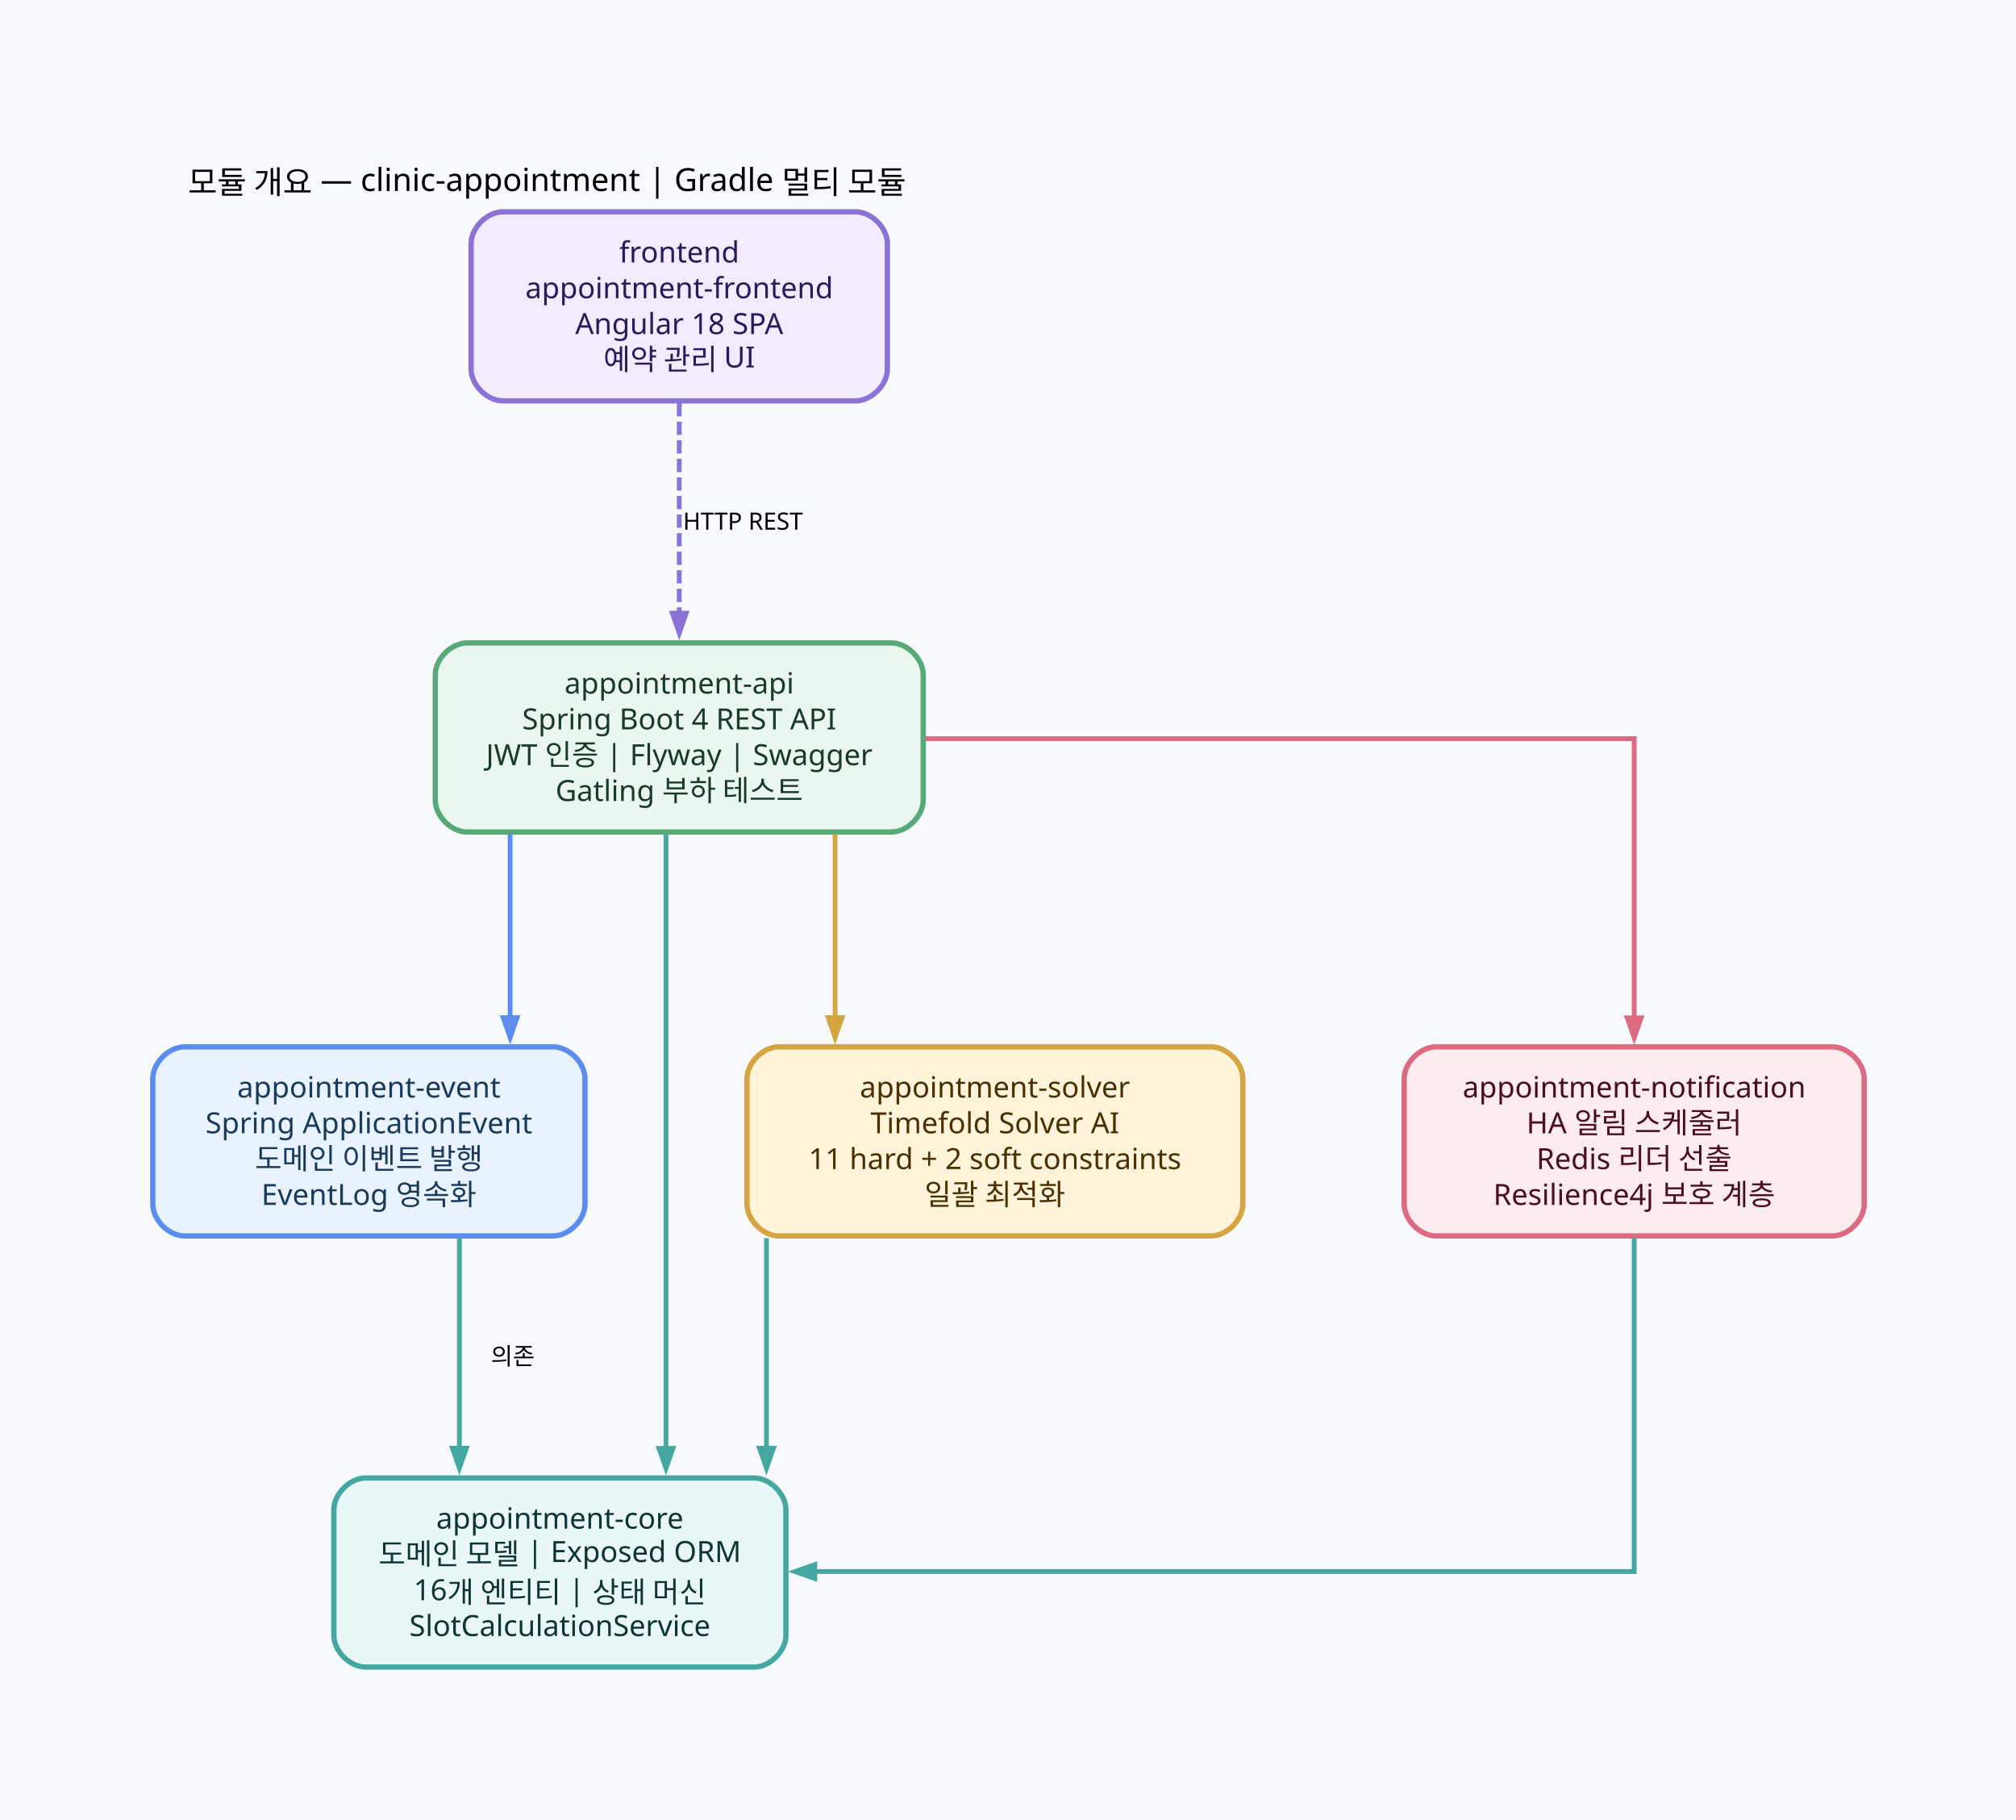
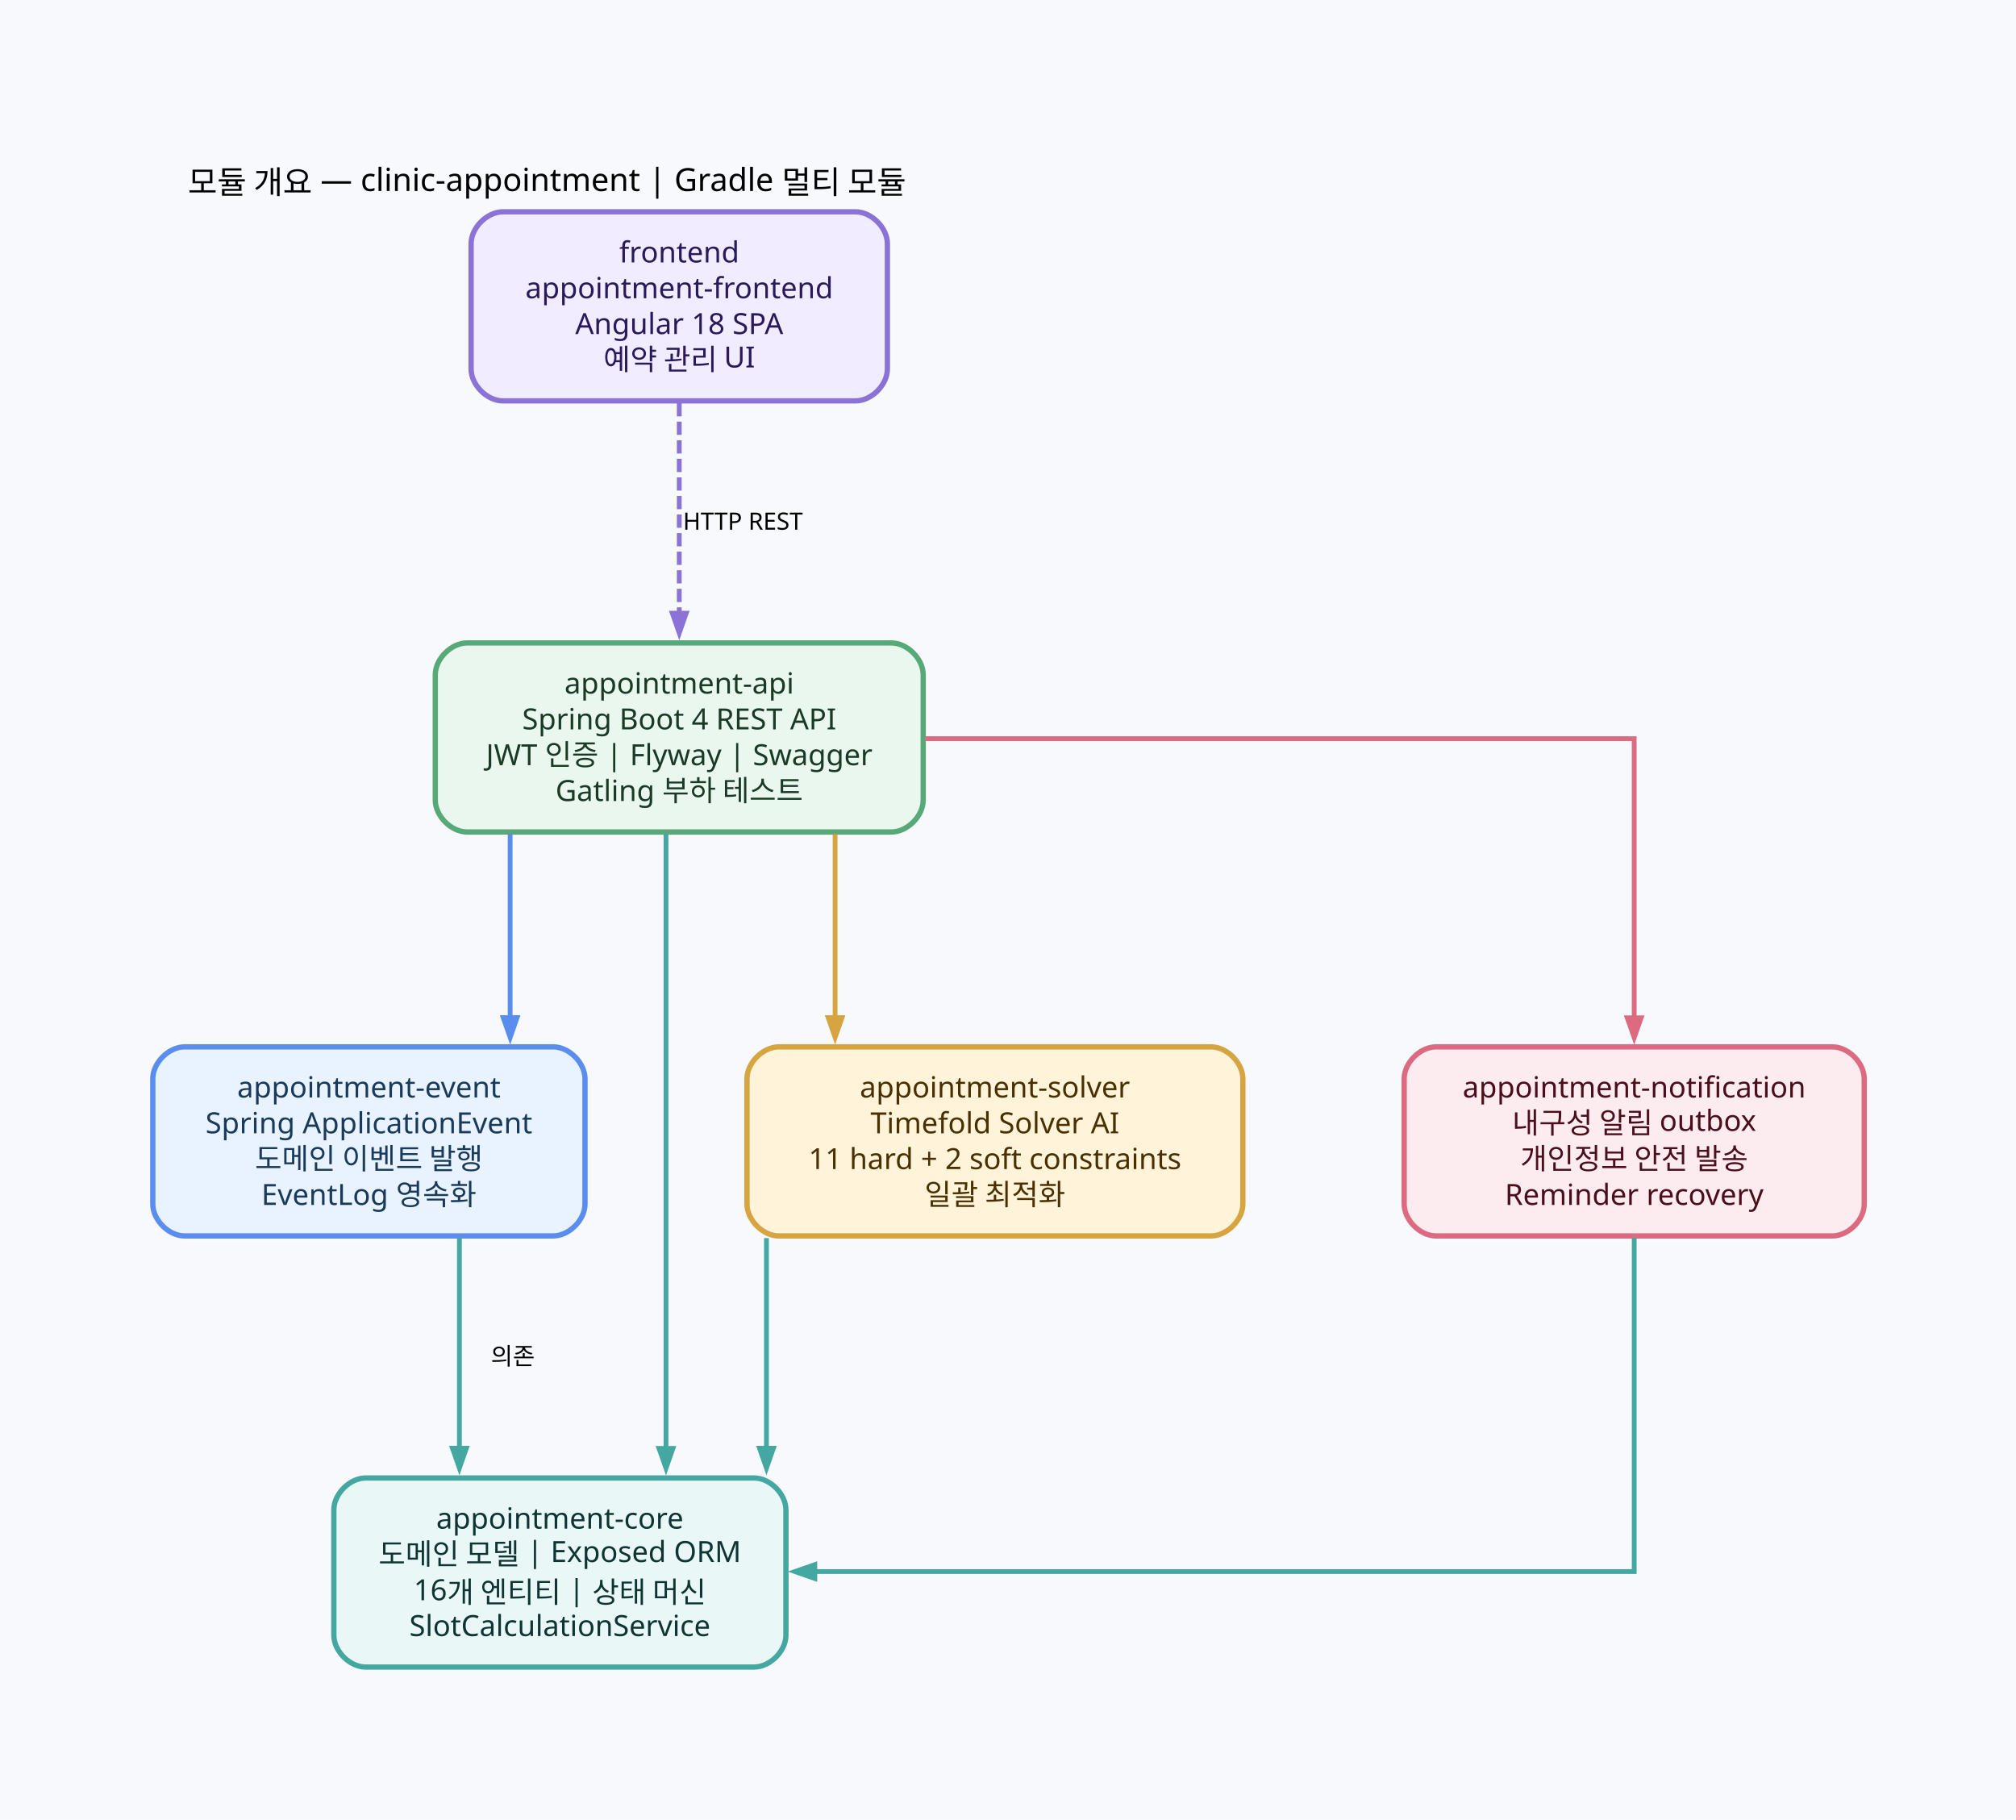
<svg xmlns="http://www.w3.org/2000/svg" width="760pt" height="686pt" viewBox="0.00 0.00 760.00 686.00">
  <g id="graph0" class="graph" transform="scale(1 1) rotate(0) translate(57.6 628.47)">
    <polygon fill="#f7f9fc" stroke="none" points="-57.6,57.6 -57.6,-628.47 702.78,-628.47 702.78,57.6 -57.6,57.6" />
    <text xml:space="preserve" text-anchor="middle" x="148.62" y="-555.47" font-family="goorm Sans" font-size="12.00">모듈 개요 — clinic-appointment | Gradle 멀티 모듈</text>
    <g id="node1" class="node">
      <path fill="#e9f7f6" stroke="#45a7a1" stroke-width="2" d="M226.68,-71.28C226.68,-71.28 80.25,-71.28 80.25,-71.28 74.25,-71.28 68.25,-65.28 68.25,-59.28 68.25,-59.28 68.25,-12 68.25,-12 68.25,-6 74.25,0 80.25,0 80.25,0 226.68,0 226.68,0 232.68,0 238.68,-6 238.68,-12 238.68,-12 238.68,-59.28 238.68,-59.28 238.68,-65.28 232.68,-71.28 226.68,-71.28" />
      <text xml:space="preserve" text-anchor="middle" x="153.47" y="-52.19" font-family="goorm Sans" font-size="11.00" fill="#0e3533">appointment-core</text>
      <text xml:space="preserve" text-anchor="middle" x="153.47" y="-38.69" font-family="goorm Sans" font-size="11.00" fill="#0e3533">도메인 모델 | Exposed ORM</text>
      <text xml:space="preserve" text-anchor="middle" x="153.47" y="-25.19" font-family="goorm Sans" font-size="11.00" fill="#0e3533">16개 엔티티 | 상태 머신</text>
      <text xml:space="preserve" text-anchor="middle" x="153.47" y="-11.69" font-family="goorm Sans" font-size="11.00" fill="#0e3533">SlotCalculationService</text>
    </g>
    <g id="node2" class="node">
      <path fill="#e8f3ff" stroke="#5b8def" stroke-width="2" d="M150.93,-233.81C150.93,-233.81 12,-233.81 12,-233.81 6,-233.81 0,-227.81 0,-221.81 0,-221.81 0,-174.53 0,-174.53 0,-168.53 6,-162.53 12,-162.53 12,-162.53 150.93,-162.53 150.93,-162.53 156.93,-162.53 162.93,-168.53 162.93,-174.53 162.93,-174.53 162.93,-221.81 162.93,-221.81 162.93,-227.81 156.93,-233.81 150.93,-233.81" />
      <text xml:space="preserve" text-anchor="middle" x="81.47" y="-214.72" font-family="goorm Sans" font-size="11.00" fill="#1a3a5c">appointment-event</text>
      <text xml:space="preserve" text-anchor="middle" x="81.47" y="-201.22" font-family="goorm Sans" font-size="11.00" fill="#1a3a5c">Spring ApplicationEvent</text>
      <text xml:space="preserve" text-anchor="middle" x="81.47" y="-187.72" font-family="goorm Sans" font-size="11.00" fill="#1a3a5c">도메인 이벤트 발행</text>
      <text xml:space="preserve" text-anchor="middle" x="81.47" y="-174.22" font-family="goorm Sans" font-size="11.00" fill="#1a3a5c">EventLog 영속화</text>
    </g>
    <g id="edge1" class="edge">
      <path fill="none" stroke="#45a7a1" stroke-width="1.8" d="M115.59,-161.7C115.59,-161.7 115.59,-82.5 115.59,-82.5" />
      <polygon fill="#45a7a1" stroke="#45a7a1" stroke-width="1.8" points="118.22,-82.5 115.59,-75 112.97,-82.5 118.22,-82.5" />
      <text xml:space="preserve" text-anchor="middle" x="135.72" y="-113.98" font-family="goorm Sans" font-size="9.00">의존</text>
    </g>
    <g id="node3" class="node">
      <path fill="#fff3d9" stroke="#d6a441" stroke-width="2" d="M398.93,-233.81C398.93,-233.81 236,-233.81 236,-233.81 230,-233.81 224,-227.81 224,-221.81 224,-221.81 224,-174.53 224,-174.53 224,-168.53 230,-162.53 236,-162.53 236,-162.53 398.93,-162.53 398.93,-162.53 404.93,-162.53 410.93,-168.53 410.93,-174.53 410.93,-174.53 410.93,-221.81 410.93,-221.81 410.93,-227.81 404.93,-233.81 398.93,-233.81" />
      <text xml:space="preserve" text-anchor="middle" x="317.47" y="-214.72" font-family="goorm Sans" font-size="11.00" fill="#4a3000">appointment-solver</text>
      <text xml:space="preserve" text-anchor="middle" x="317.47" y="-201.22" font-family="goorm Sans" font-size="11.00" fill="#4a3000">Timefold Solver AI</text>
      <text xml:space="preserve" text-anchor="middle" x="317.47" y="-187.72" font-family="goorm Sans" font-size="11.00" fill="#4a3000">11 hard + 2 soft constraints</text>
      <text xml:space="preserve" text-anchor="middle" x="317.47" y="-174.22" font-family="goorm Sans" font-size="11.00" fill="#4a3000">일괄 최적화</text>
    </g>
    <g id="edge2" class="edge">
      <path fill="none" stroke="#45a7a1" stroke-width="1.8" d="M231.34,-161.7C231.34,-161.7 231.34,-82.5 231.34,-82.5" />
      <polygon fill="#45a7a1" stroke="#45a7a1" stroke-width="1.8" points="233.97,-82.5 231.34,-75 228.72,-82.5 233.97,-82.5" />
    </g>
    <g id="node4" class="node">
      <path fill="#fdecef" stroke="#dc6b82" stroke-width="2" d="M633.18,-233.81C633.18,-233.81 483.75,-233.81 483.75,-233.81 477.75,-233.81 471.75,-227.81 471.75,-221.81 471.75,-221.81 471.75,-174.53 471.75,-174.53 471.75,-168.53 477.75,-162.53 483.75,-162.53 483.75,-162.53 633.18,-162.53 633.18,-162.53 639.18,-162.53 645.18,-168.53 645.18,-174.53 645.18,-174.53 645.18,-221.81 645.18,-221.81 645.18,-227.81 639.18,-233.81 633.18,-233.81" />
      <text xml:space="preserve" text-anchor="middle" x="558.47" y="-214.72" font-family="goorm Sans" font-size="11.00" fill="#4a0e1c">appointment-notification</text>
-       <text xml:space="preserve" text-anchor="middle" x="558.47" y="-201.22" font-family="goorm Sans" font-size="11.00" fill="#4a0e1c">HA 알림 스케줄러</text>
-       <text xml:space="preserve" text-anchor="middle" x="558.47" y="-187.72" font-family="goorm Sans" font-size="11.00" fill="#4a0e1c">Redis 리더 선출</text>
-       <text xml:space="preserve" text-anchor="middle" x="558.47" y="-174.22" font-family="goorm Sans" font-size="11.00" fill="#4a0e1c">Resilience4j 보호 계층</text>
+       <text xml:space="preserve" text-anchor="middle" x="558.47" y="-201.22" font-family="goorm Sans" font-size="11.00" fill="#4a0e1c">내구성 알림 outbox</text>
+       <text xml:space="preserve" text-anchor="middle" x="558.47" y="-187.72" font-family="goorm Sans" font-size="11.00" fill="#4a0e1c">개인정보 안전 발송</text>
+       <text xml:space="preserve" text-anchor="middle" x="558.47" y="-174.22" font-family="goorm Sans" font-size="11.00" fill="#4a0e1c">Reminder recovery</text>
    </g>
    <g id="edge3" class="edge">
      <path fill="none" stroke="#45a7a1" stroke-width="1.8" d="M558.47,-161.78C558.47,-113.96 558.47,-36 558.47,-36 558.47,-36 249.58,-36 249.58,-36" />
      <polygon fill="#45a7a1" stroke="#45a7a1" stroke-width="1.8" points="249.58,-33.38 242.08,-36 249.58,-38.63 249.58,-33.38" />
    </g>
    <g id="node5" class="node">
      <path fill="#eaf7ef" stroke="#58a978" stroke-width="2" d="M278.43,-386.09C278.43,-386.09 118.5,-386.09 118.5,-386.09 112.5,-386.09 106.5,-380.09 106.5,-374.09 106.5,-374.09 106.5,-326.81 106.5,-326.81 106.5,-320.81 112.5,-314.81 118.5,-314.81 118.5,-314.81 278.43,-314.81 278.43,-314.81 284.43,-314.81 290.43,-320.81 290.43,-326.81 290.43,-326.81 290.43,-374.09 290.43,-374.09 290.43,-380.09 284.43,-386.09 278.43,-386.09" />
      <text xml:space="preserve" text-anchor="middle" x="198.47" y="-367" font-family="goorm Sans" font-size="11.00" fill="#1a3a26">appointment-api</text>
      <text xml:space="preserve" text-anchor="middle" x="198.47" y="-353.5" font-family="goorm Sans" font-size="11.00" fill="#1a3a26">Spring Boot 4 REST API</text>
      <text xml:space="preserve" text-anchor="middle" x="198.47" y="-340" font-family="goorm Sans" font-size="11.00" fill="#1a3a26">JWT 인증 | Flyway | Swagger</text>
      <text xml:space="preserve" text-anchor="middle" x="198.47" y="-326.5" font-family="goorm Sans" font-size="11.00" fill="#1a3a26">Gatling 부하 테스트</text>
    </g>
    <g id="edge4" class="edge">
      <path fill="none" stroke="#45a7a1" stroke-width="1.8" d="M193.47,-314.03C193.47,-314.03 193.47,-82.44 193.47,-82.44" />
      <polygon fill="#45a7a1" stroke="#45a7a1" stroke-width="1.8" points="196.09,-82.44 193.47,-74.94 190.84,-82.44 196.09,-82.44" />
    </g>
    <g id="edge5" class="edge">
      <path fill="none" stroke="#5b8def" stroke-width="1.8" d="M134.72,-313.98C134.72,-313.98 134.72,-244.84 134.72,-244.84" />
      <polygon fill="#5b8def" stroke="#5b8def" stroke-width="1.8" points="137.34,-244.84 134.72,-237.34 132.09,-244.84 137.34,-244.84" />
    </g>
    <g id="edge6" class="edge">
      <path fill="none" stroke="#d6a441" stroke-width="1.8" d="M257.22,-313.98C257.22,-313.98 257.22,-244.84 257.22,-244.84" />
      <polygon fill="#d6a441" stroke="#d6a441" stroke-width="1.8" points="259.84,-244.84 257.22,-237.34 254.59,-244.84 259.84,-244.84" />
    </g>
    <g id="edge7" class="edge">
      <path fill="none" stroke="#dc6b82" stroke-width="1.8" d="M291.17,-350C397.84,-350 558.47,-350 558.47,-350 558.47,-350 558.47,-244.76 558.47,-244.76" />
      <polygon fill="#dc6b82" stroke="#dc6b82" stroke-width="1.8" points="561.09,-244.76 558.47,-237.26 555.84,-244.76 561.09,-244.76" />
    </g>
    <g id="node6" class="node">
      <path fill="#f1ecff" stroke="#8a72d6" stroke-width="2" d="M264.93,-548.62C264.93,-548.62 132,-548.62 132,-548.62 126,-548.62 120,-542.62 120,-536.62 120,-536.62 120,-489.34 120,-489.34 120,-483.34 126,-477.34 132,-477.34 132,-477.34 264.93,-477.34 264.93,-477.34 270.93,-477.34 276.93,-483.34 276.93,-489.34 276.93,-489.34 276.93,-536.62 276.93,-536.62 276.93,-542.62 270.93,-548.62 264.93,-548.62" />
      <text xml:space="preserve" text-anchor="middle" x="198.47" y="-529.53" font-family="goorm Sans" font-size="11.00" fill="#2a1a5c">frontend</text>
      <text xml:space="preserve" text-anchor="middle" x="198.47" y="-516.03" font-family="goorm Sans" font-size="11.00" fill="#2a1a5c">appointment-frontend</text>
      <text xml:space="preserve" text-anchor="middle" x="198.47" y="-502.53" font-family="goorm Sans" font-size="11.00" fill="#2a1a5c">Angular 18 SPA</text>
      <text xml:space="preserve" text-anchor="middle" x="198.47" y="-489.03" font-family="goorm Sans" font-size="11.00" fill="#2a1a5c">예약 관리 UI</text>
    </g>
    <g id="edge8" class="edge">
      <path fill="none" stroke="#8a72d6" stroke-width="1.8" stroke-dasharray="5,2" d="M198.47,-476.51C198.47,-476.51 198.47,-397.31 198.47,-397.31" />
      <polygon fill="#8a72d6" stroke="#8a72d6" stroke-width="1.8" points="201.09,-397.31 198.47,-389.81 195.84,-397.31 201.09,-397.31" />
      <text xml:space="preserve" text-anchor="middle" x="222.47" y="-428.79" font-family="goorm Sans" font-size="9.00">HTTP REST</text>
    </g>
  </g>
</svg>
